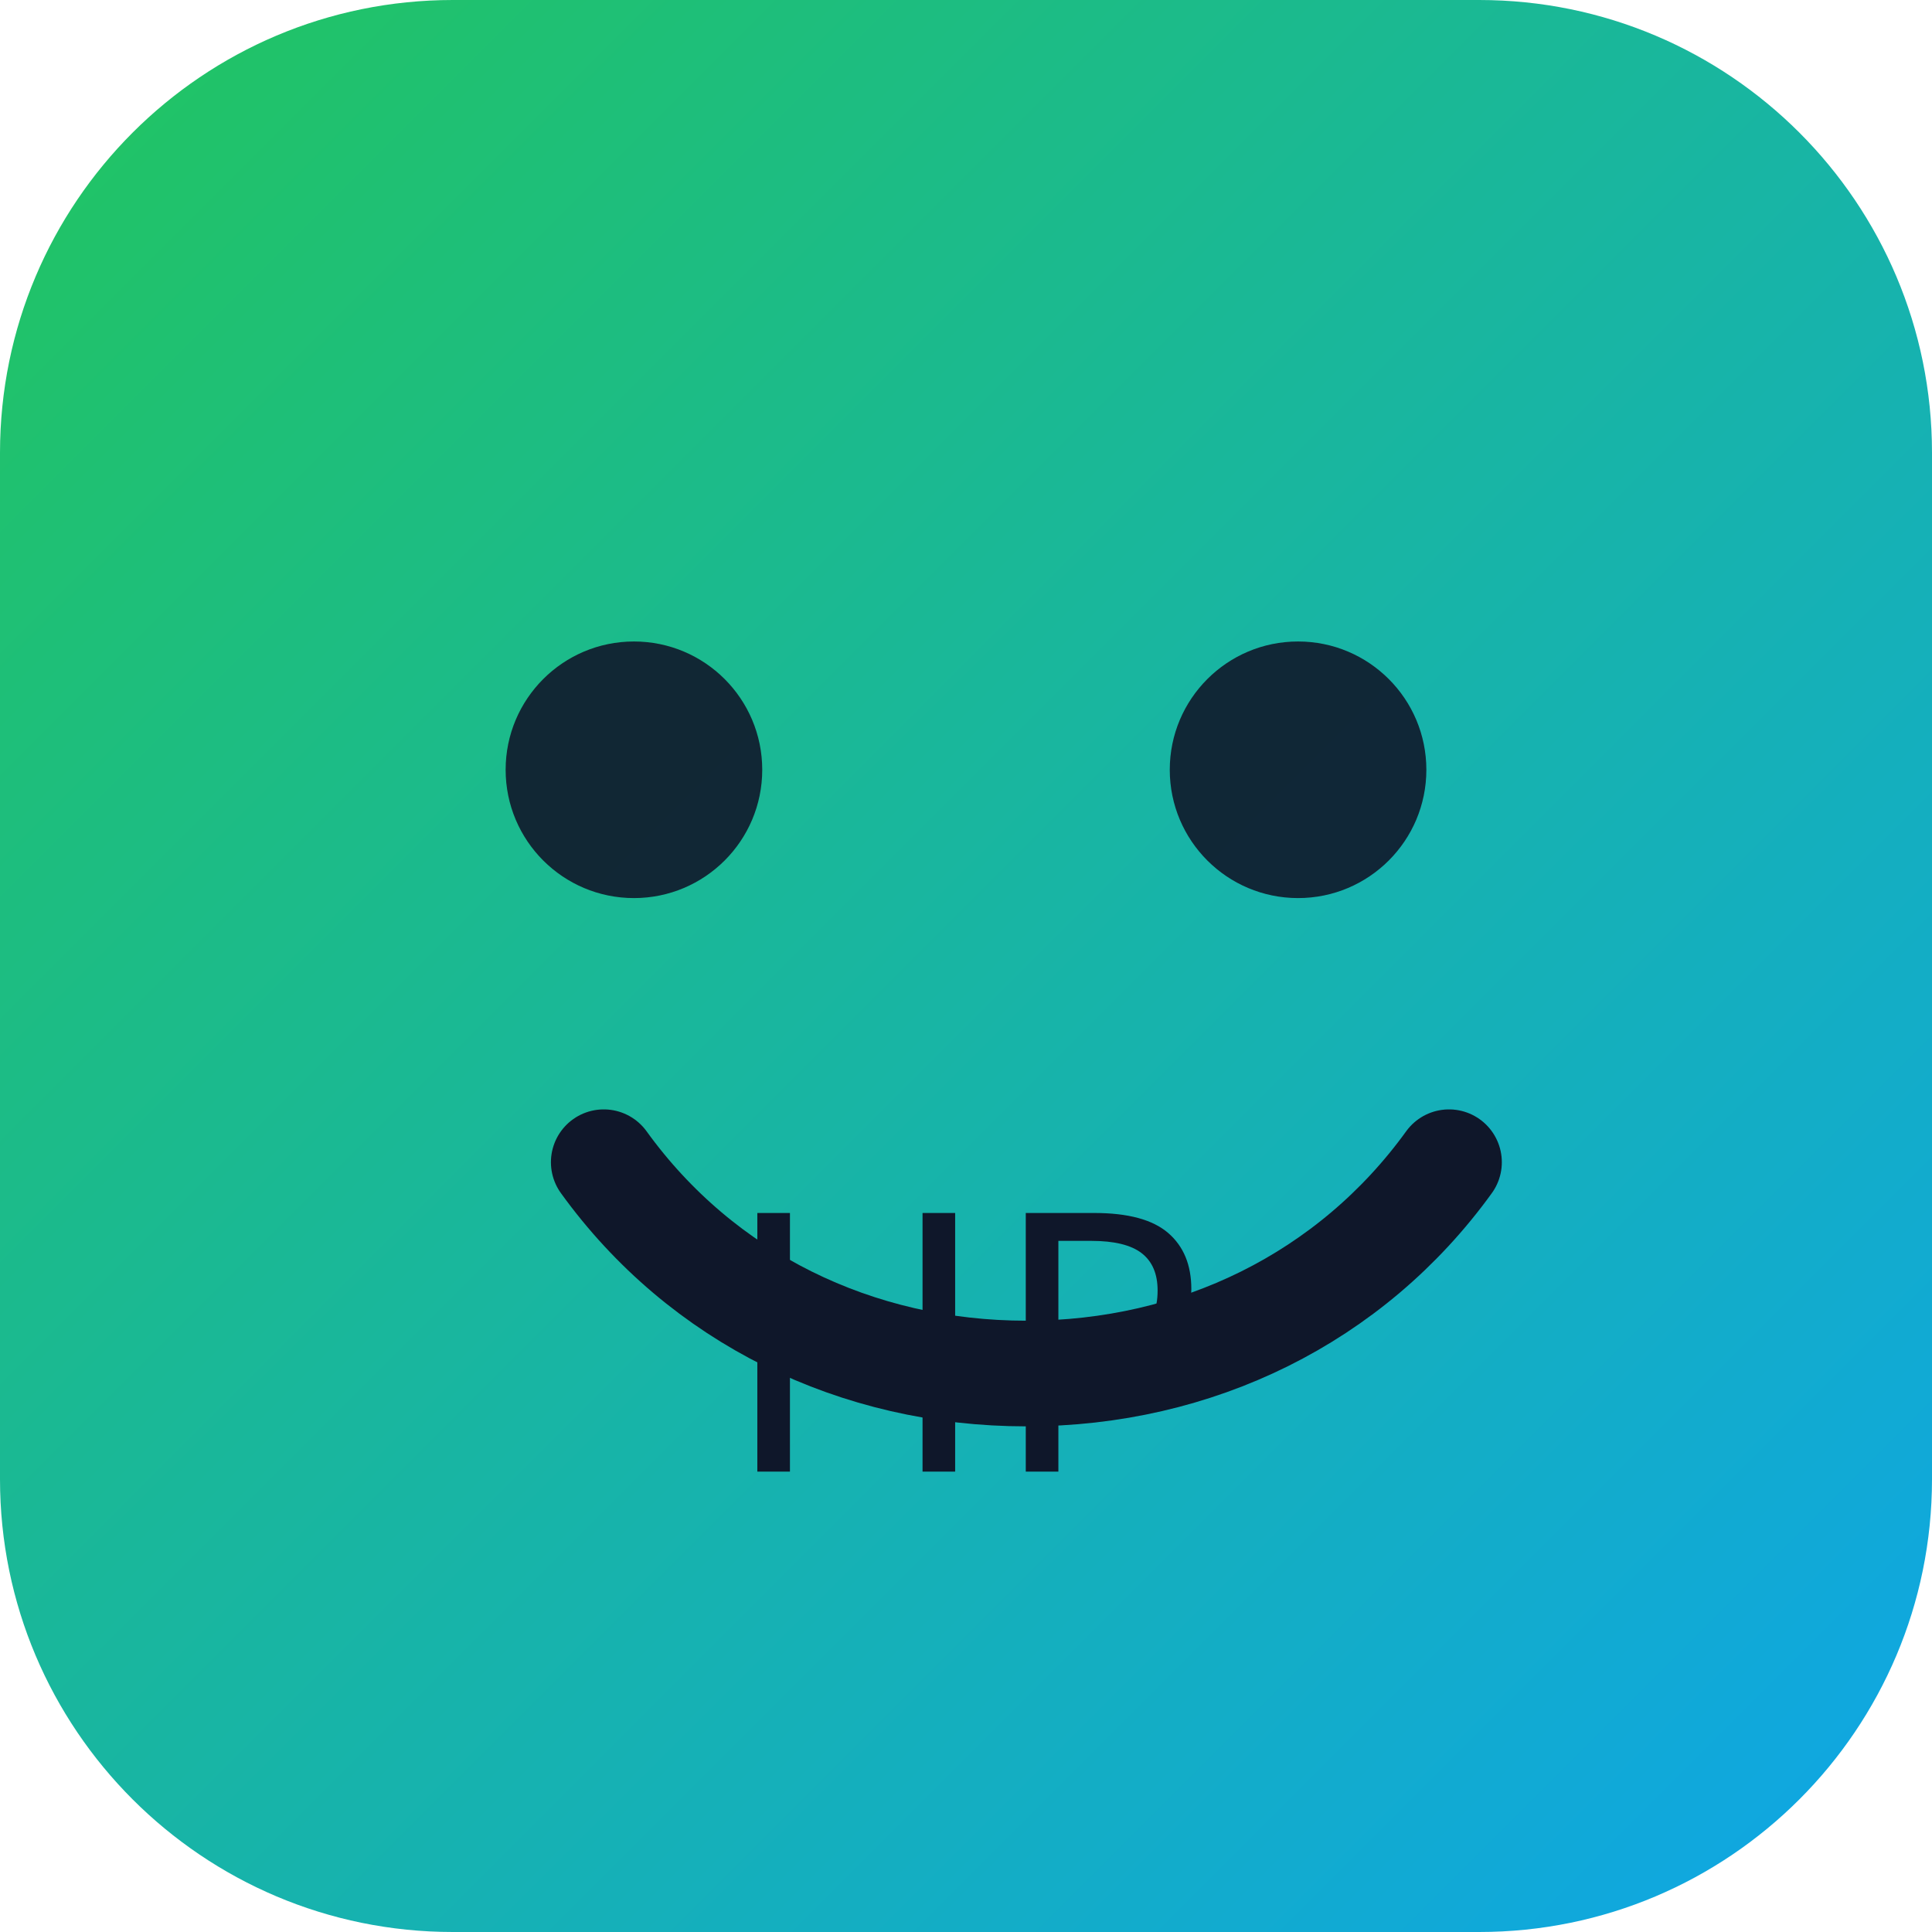
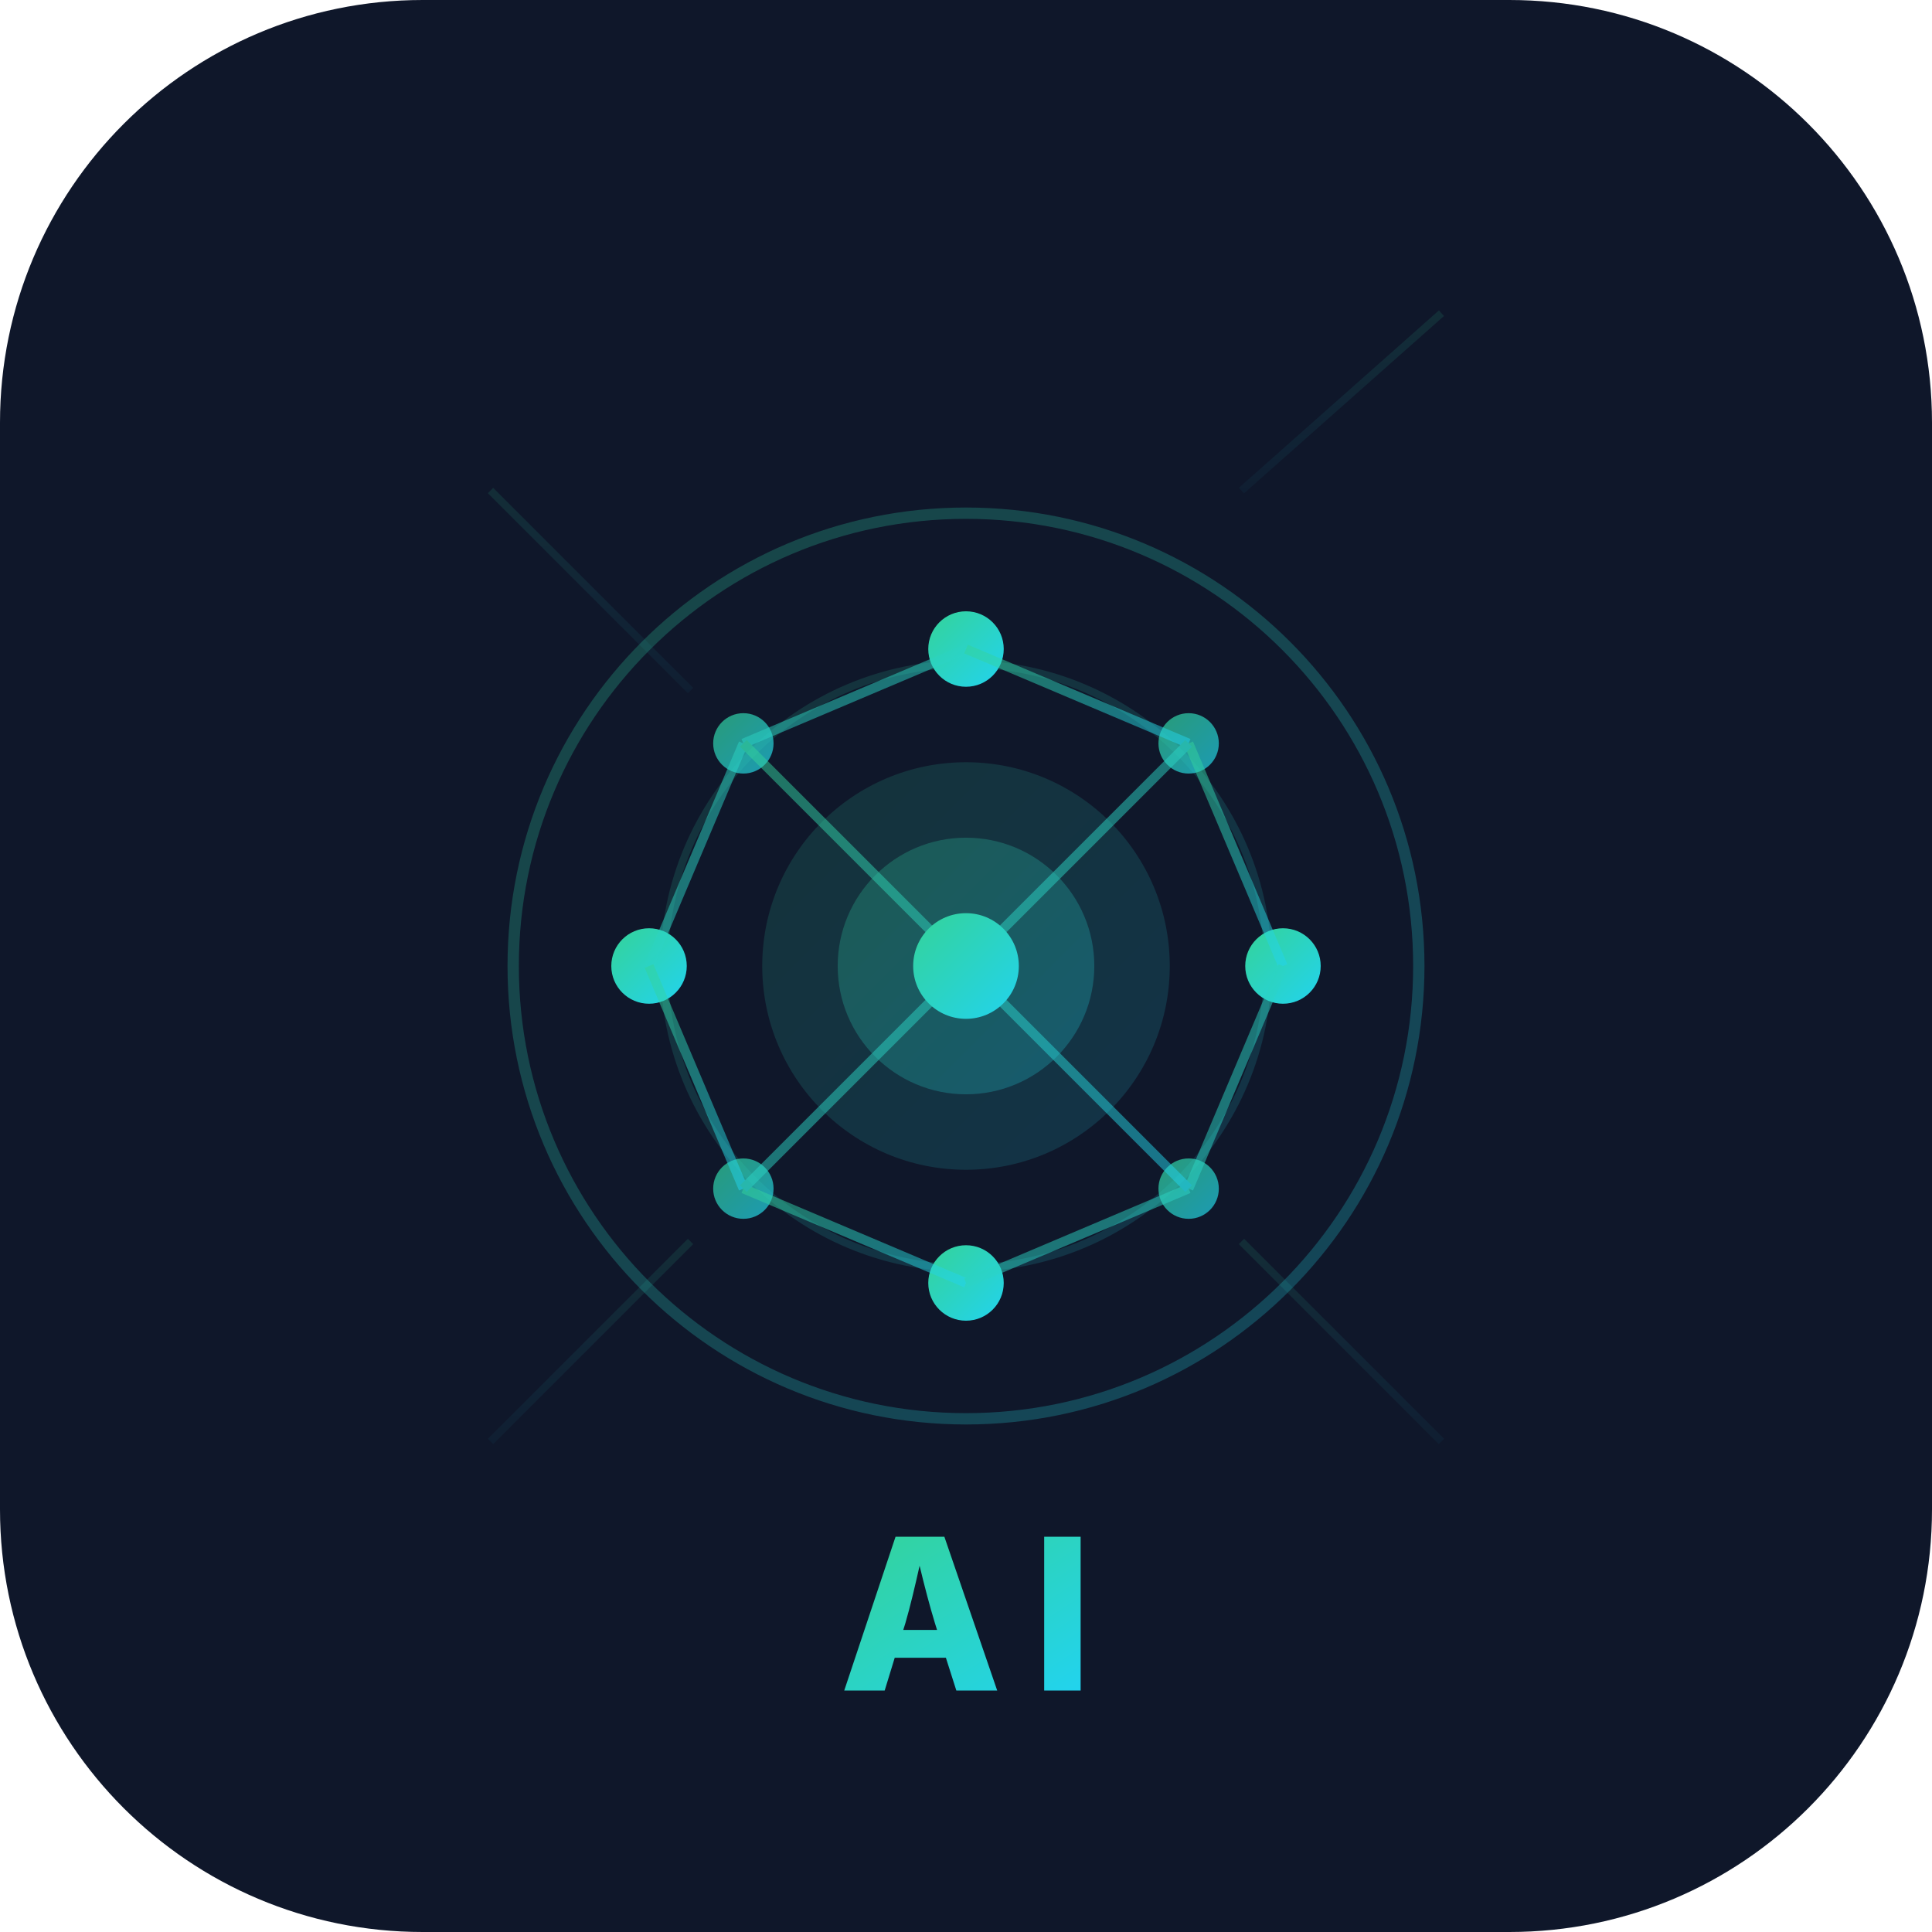
- <svg xmlns="http://www.w3.org/2000/svg" width="512" height="512" viewBox="0 0 512 512" role="img" aria-label="Hoy Pasa">
+ <svg xmlns="http://www.w3.org/2000/svg" width="512" height="512" viewBox="0 0 512 512" role="img" aria-label="UrbanSync AI">
  <defs>
    <linearGradient id="g" x1="0" x2="1" y1="0" y2="1">
-       <stop offset="0%" stop-color="#22c55e" />
-       <stop offset="100%" stop-color="#0ea5e9" />
+       <stop offset="0%" stop-color="#34d399" />
+       <stop offset="100%" stop-color="#22d3ee" />
+     </linearGradient>
+     <linearGradient id="g2" x1="0" x2="0" y1="0" y2="1">
+       <stop offset="0%" stop-color="#34d399" stop-opacity="0.3" />
+       <stop offset="100%" stop-color="#22d3ee" stop-opacity="0.1" />
    </linearGradient>
  </defs>
-   <rect width="512" height="512" rx="120" fill="url(#g)" />
-   <circle cx="168" cy="204" r="34" fill="#0f172a" opacity="0.9" />
-   <circle cx="344" cy="204" r="34" fill="#0f172a" opacity="0.9" />
-   <path d="M160 308c26 36 67 56 112 56s86-20 112-56" fill="none" stroke="#0f172a" stroke-width="28" stroke-linecap="round" />
-   <text x="256" y="390" text-anchor="middle" font-family="Space Grotesk, sans-serif" font-size="96" fill="#0f172a">
-     HP
-   </text>
+   <rect width="512" height="512" rx="112" fill="#0f172a" />
+   <g stroke="url(#g2)" stroke-width="2" fill="none" opacity="0.4">
+     <line x1="80" y1="256" x2="170" y2="256" />
+     <line x1="342" y1="256" x2="432" y2="256" />
+     <line x1="256" y1="80" x2="256" y2="170" />
+     <line x1="256" y1="342" x2="256" y2="432" />
+     <line x1="130" y1="130" x2="183" y2="183" />
+     <line x1="329" y1="130" x2="382" y2="83" />
+     <line x1="130" y1="382" x2="183" y2="329" />
+     <line x1="329" y1="329" x2="382" y2="382" />
+   </g>
+   <circle cx="256" cy="256" r="120" fill="none" stroke="url(#g)" stroke-width="3" opacity="0.25" />
+   <circle cx="256" cy="256" r="80" fill="none" stroke="url(#g)" stroke-width="2" opacity="0.15" />
+   <circle cx="256" cy="256" r="54" fill="url(#g)" opacity="0.15" />
+   <circle cx="256" cy="256" r="34" fill="url(#g)" opacity="0.25" />
+   <circle cx="256" cy="172" r="10" fill="url(#g)" />
+   <circle cx="256" cy="340" r="10" fill="url(#g)" />
+   <circle cx="172" cy="256" r="10" fill="url(#g)" />
+   <circle cx="340" cy="256" r="10" fill="url(#g)" />
+   <circle cx="197" cy="197" r="8" fill="url(#g)" opacity="0.7" />
+   <circle cx="315" cy="197" r="8" fill="url(#g)" opacity="0.7" />
+   <circle cx="197" cy="315" r="8" fill="url(#g)" opacity="0.7" />
+   <circle cx="315" cy="315" r="8" fill="url(#g)" opacity="0.7" />
+   <g stroke="url(#g)" stroke-width="2.5" fill="none" opacity="0.5">
+     <line x1="256" y1="172" x2="197" y2="197" />
+     <line x1="256" y1="172" x2="315" y2="197" />
+     <line x1="172" y1="256" x2="197" y2="197" />
+     <line x1="172" y1="256" x2="197" y2="315" />
+     <line x1="340" y1="256" x2="315" y2="197" />
+     <line x1="340" y1="256" x2="315" y2="315" />
+     <line x1="256" y1="340" x2="197" y2="315" />
+     <line x1="256" y1="340" x2="315" y2="315" />
+     <line x1="197" y1="197" x2="315" y2="315" />
+     <line x1="315" y1="197" x2="197" y2="315" />
+   </g>
+   <circle cx="256" cy="256" r="14" fill="url(#g)" />
+   <text x="256" y="448" text-anchor="middle" font-family="Inter, system-ui, sans-serif" font-weight="800" font-size="56" fill="url(#g)" letter-spacing="8">AI</text>
</svg>
